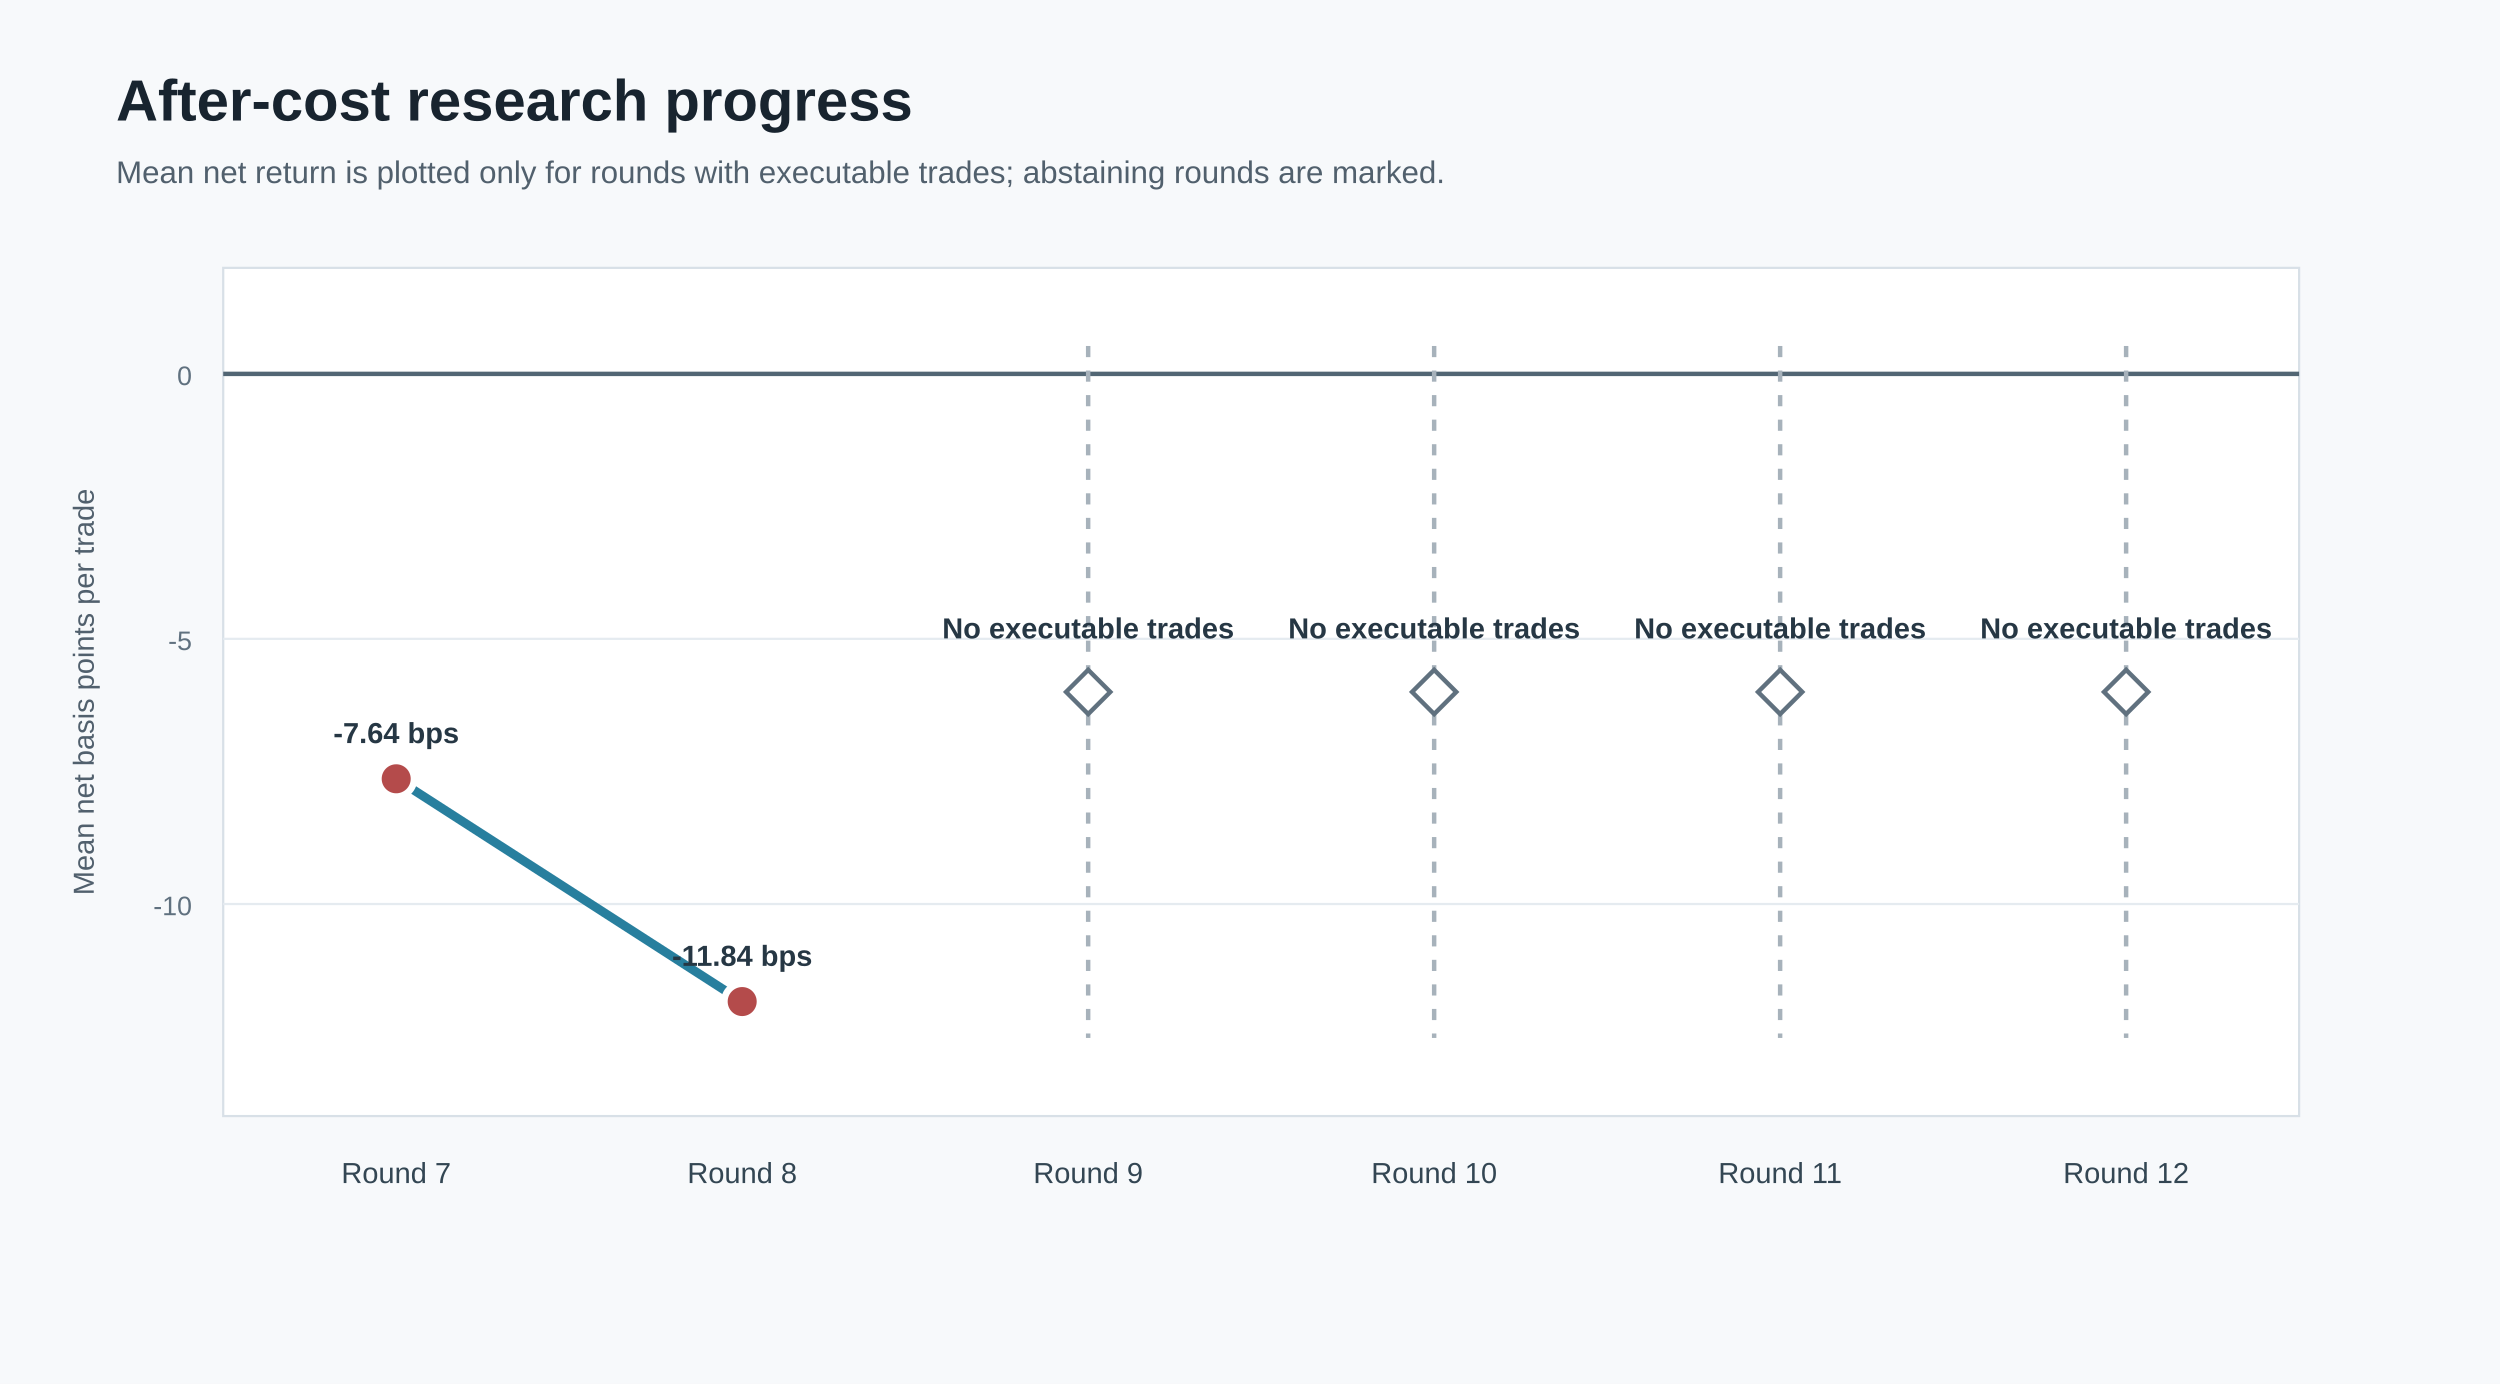
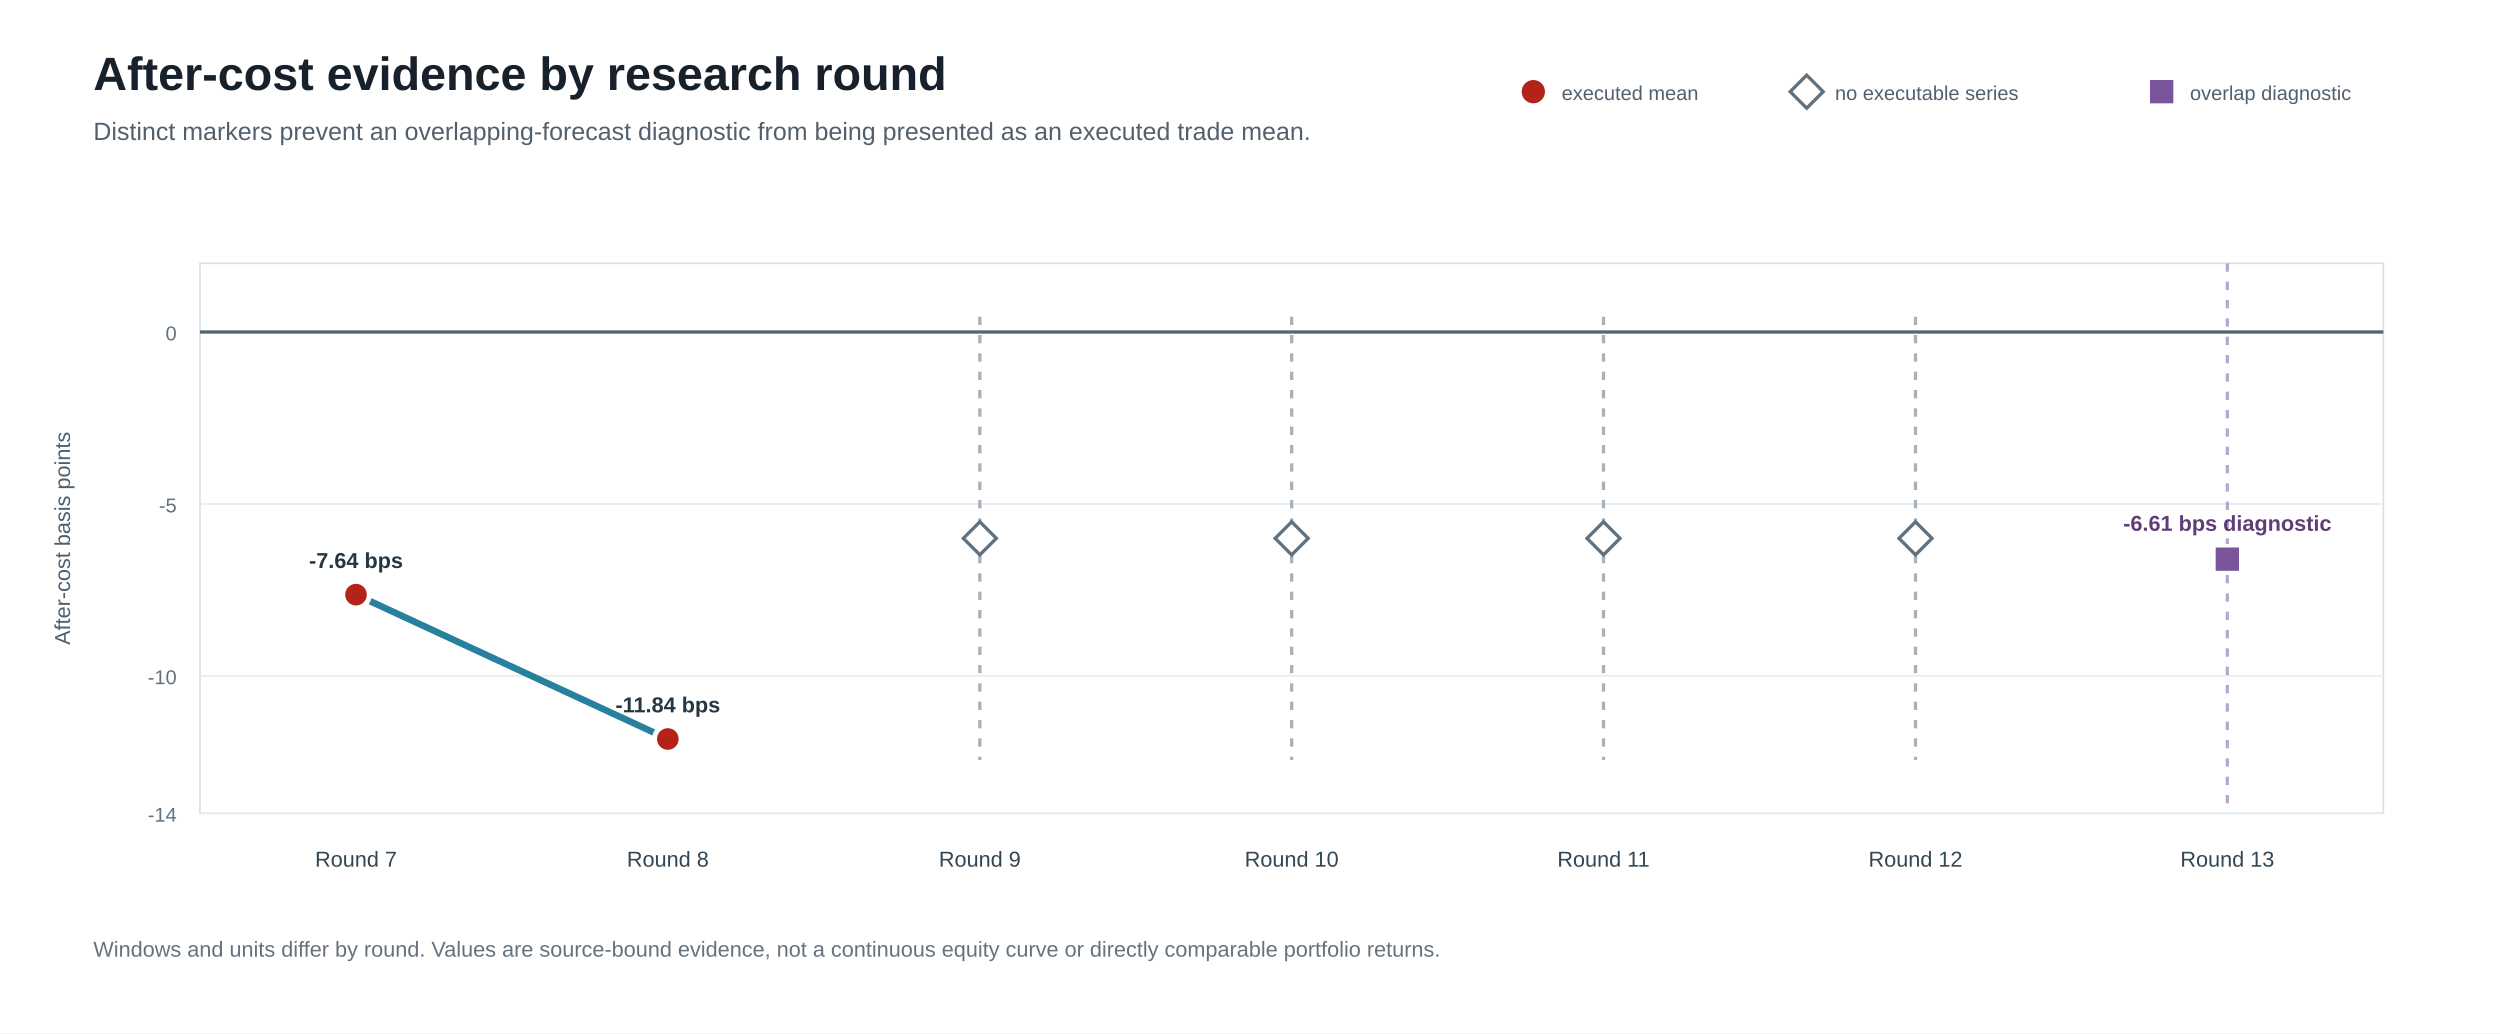
- <svg xmlns="http://www.w3.org/2000/svg" width="1120" height="620" viewBox="0 0 1120 620">
-   <rect width="100%" height="100%" fill="#f7f9fb" />
-   <text x="52" y="54" font-family="Segoe UI, Arial, sans-serif" font-size="26" font-weight="700" fill="#18242f">After-cost research progress</text>
-   <text x="52" y="82" font-family="Segoe UI, Arial, sans-serif" font-size="14" fill="#51606d">Mean net return is plotted only for rounds with executable trades; abstaining rounds are marked.</text>
-   <rect x="100" y="120" width="930" height="380" fill="#ffffff" stroke="#d8e0e7" />
-   <line x1="100" y1="405.0" x2="1030" y2="405.0" stroke="#e5ebf0" stroke-width="1" />
-   <text x="86" y="410.0" text-anchor="end" font-family="Segoe UI, Arial, sans-serif" font-size="12" fill="#60717f">-10</text>
-   <line x1="100" y1="286.2" x2="1030" y2="286.2" stroke="#e5ebf0" stroke-width="1" />
-   <text x="86" y="291.2" text-anchor="end" font-family="Segoe UI, Arial, sans-serif" font-size="12" fill="#60717f">-5</text>
-   <line x1="100" y1="167.5" x2="1030" y2="167.5" stroke="#526674" stroke-width="2" />
-   <text x="86" y="172.5" text-anchor="end" font-family="Segoe UI, Arial, sans-serif" font-size="12" fill="#60717f">0</text>
-   <line x1="487.5" y1="155" x2="487.5" y2="465" stroke="#a7b2bb" stroke-width="2" stroke-dasharray="5 6" />
-   <rect x="480.5" y="303.0" width="14" height="14" fill="#ffffff" stroke="#60717f" stroke-width="2" transform="rotate(45 487.5 310.0)" />
-   <text x="487.5" y="286.0" text-anchor="middle" font-family="Segoe UI, Arial, sans-serif" font-size="13" font-weight="700" fill="#263744">No executable trades</text>
-   <line x1="642.5" y1="155" x2="642.5" y2="465" stroke="#a7b2bb" stroke-width="2" stroke-dasharray="5 6" />
-   <rect x="635.5" y="303.0" width="14" height="14" fill="#ffffff" stroke="#60717f" stroke-width="2" transform="rotate(45 642.5 310.0)" />
-   <text x="642.5" y="286.0" text-anchor="middle" font-family="Segoe UI, Arial, sans-serif" font-size="13" font-weight="700" fill="#263744">No executable trades</text>
-   <line x1="797.5" y1="155" x2="797.5" y2="465" stroke="#a7b2bb" stroke-width="2" stroke-dasharray="5 6" />
-   <rect x="790.5" y="303.0" width="14" height="14" fill="#ffffff" stroke="#60717f" stroke-width="2" transform="rotate(45 797.5 310.0)" />
-   <text x="797.5" y="286.0" text-anchor="middle" font-family="Segoe UI, Arial, sans-serif" font-size="13" font-weight="700" fill="#263744">No executable trades</text>
-   <line x1="952.5" y1="155" x2="952.5" y2="465" stroke="#a7b2bb" stroke-width="2" stroke-dasharray="5 6" />
-   <rect x="945.5" y="303.0" width="14" height="14" fill="#ffffff" stroke="#60717f" stroke-width="2" transform="rotate(45 952.5 310.0)" />
-   <text x="952.5" y="286.0" text-anchor="middle" font-family="Segoe UI, Arial, sans-serif" font-size="13" font-weight="700" fill="#263744">No executable trades</text>
-   <polyline points="177.5,348.9 332.5,448.7" fill="none" stroke="#287f9e" stroke-width="4" />
-   <circle cx="177.5" cy="348.9" r="8" fill="#b44b4b" stroke="#ffffff" stroke-width="3" />
-   <text x="177.5" y="332.9" text-anchor="middle" font-family="Segoe UI, Arial, sans-serif" font-size="13" font-weight="700" fill="#263744">-7.64 bps</text>
-   <circle cx="332.5" cy="448.7" r="8" fill="#b44b4b" stroke="#ffffff" stroke-width="3" />
-   <text x="332.5" y="432.7" text-anchor="middle" font-family="Segoe UI, Arial, sans-serif" font-size="13" font-weight="700" fill="#263744">-11.84 bps</text>
-   <text x="177.5" y="530" text-anchor="middle" font-family="Segoe UI, Arial, sans-serif" font-size="13" fill="#334653">Round 7</text>
-   <text x="332.5" y="530" text-anchor="middle" font-family="Segoe UI, Arial, sans-serif" font-size="13" fill="#334653">Round 8</text>
-   <text x="487.5" y="530" text-anchor="middle" font-family="Segoe UI, Arial, sans-serif" font-size="13" fill="#334653">Round 9</text>
-   <text x="642.5" y="530" text-anchor="middle" font-family="Segoe UI, Arial, sans-serif" font-size="13" fill="#334653">Round 10</text>
-   <text x="797.5" y="530" text-anchor="middle" font-family="Segoe UI, Arial, sans-serif" font-size="13" fill="#334653">Round 11</text>
-   <text x="952.5" y="530" text-anchor="middle" font-family="Segoe UI, Arial, sans-serif" font-size="13" fill="#334653">Round 12</text>
-   <text x="42" y="310" transform="rotate(-90 42 310)" text-anchor="middle" font-family="Segoe UI, Arial, sans-serif" font-size="13" fill="#51606d">Mean net basis points per trade</text>
+ <svg xmlns="http://www.w3.org/2000/svg" width="1500" height="620" viewBox="0 0 1500 620" role="img" aria-labelledby="title desc">
+   <rect width="100%" height="100%" fill="#ffffff" />
+   <text x="56" y="54" font-family="Segoe UI, Arial, sans-serif" font-size="28" font-weight="700" fill="#17212b">After-cost evidence by research round</text>
+   <text x="56" y="84" font-family="Segoe UI, Arial, sans-serif" font-size="15" fill="#52606d">Distinct markers prevent an overlapping-forecast diagnostic from being presented as an executed trade mean.</text>
+   <circle cx="920" cy="55" r="7" fill="#b42318" />
+   <text x="937" y="60" font-family="Segoe UI, Arial, sans-serif" font-size="12" fill="#52606d">executed mean</text>
+   <rect x="1077" y="48" width="14" height="14" fill="#ffffff" stroke="#60717f" stroke-width="2" transform="rotate(45 1084 55)" />
+   <text x="1101" y="60" font-family="Segoe UI, Arial, sans-serif" font-size="12" fill="#52606d">no executable series</text>
+   <rect x="1290" y="48" width="14" height="14" fill="#7b559c" />
+   <text x="1314" y="60" font-family="Segoe UI, Arial, sans-serif" font-size="12" fill="#52606d">overlap diagnostic</text>
+   <rect x="120" y="158" width="1310" height="330" fill="#ffffff" stroke="#d8e0e7" />
+   <line x1="120" y1="488.0" x2="1430" y2="488.0" stroke="#e5ebf0" stroke-width="1" />
+   <text x="106" y="493.0" text-anchor="end" font-family="Segoe UI, Arial, sans-serif" font-size="12" fill="#60717f">-14</text>
+   <line x1="120" y1="405.5" x2="1430" y2="405.5" stroke="#e5ebf0" stroke-width="1" />
+   <text x="106" y="410.5" text-anchor="end" font-family="Segoe UI, Arial, sans-serif" font-size="12" fill="#60717f">-10</text>
+   <line x1="120" y1="302.4" x2="1430" y2="302.4" stroke="#e5ebf0" stroke-width="1" />
+   <text x="106" y="307.4" text-anchor="end" font-family="Segoe UI, Arial, sans-serif" font-size="12" fill="#60717f">-5</text>
+   <line x1="120" y1="199.2" x2="1430" y2="199.2" stroke="#526674" stroke-width="2" />
+   <text x="106" y="204.2" text-anchor="end" font-family="Segoe UI, Arial, sans-serif" font-size="12" fill="#60717f">0</text>
+   <circle cx="213.6" cy="356.8" r="8" fill="#b42318" stroke="#ffffff" stroke-width="3" />
+   <text x="213.6" y="340.8" text-anchor="middle" font-family="Segoe UI, Arial, sans-serif" font-size="13" font-weight="700" fill="#263744">-7.64 bps</text>
+   <text x="213.6" y="520" text-anchor="middle" font-family="Segoe UI, Arial, sans-serif" font-size="13" fill="#334653">Round 7</text>
+   <circle cx="400.7" cy="443.4" r="8" fill="#b42318" stroke="#ffffff" stroke-width="3" />
+   <text x="400.7" y="427.4" text-anchor="middle" font-family="Segoe UI, Arial, sans-serif" font-size="13" font-weight="700" fill="#263744">-11.84 bps</text>
+   <text x="400.7" y="520" text-anchor="middle" font-family="Segoe UI, Arial, sans-serif" font-size="13" fill="#334653">Round 8</text>
+   <line x1="587.9" y1="190" x2="587.9" y2="456" stroke="#a7b2bb" stroke-width="2" stroke-dasharray="5 6" />
+   <rect x="580.9" y="316.0" width="14" height="14" fill="#ffffff" stroke="#60717f" stroke-width="2" transform="rotate(45 587.9 323.0)" />
+   <text x="587.9" y="520" text-anchor="middle" font-family="Segoe UI, Arial, sans-serif" font-size="13" fill="#334653">Round 9</text>
+   <line x1="775.0" y1="190" x2="775.0" y2="456" stroke="#a7b2bb" stroke-width="2" stroke-dasharray="5 6" />
+   <rect x="768.0" y="316.0" width="14" height="14" fill="#ffffff" stroke="#60717f" stroke-width="2" transform="rotate(45 775.0 323.0)" />
+   <text x="775.0" y="520" text-anchor="middle" font-family="Segoe UI, Arial, sans-serif" font-size="13" fill="#334653">Round 10</text>
+   <line x1="962.1" y1="190" x2="962.1" y2="456" stroke="#a7b2bb" stroke-width="2" stroke-dasharray="5 6" />
+   <rect x="955.1" y="316.0" width="14" height="14" fill="#ffffff" stroke="#60717f" stroke-width="2" transform="rotate(45 962.1 323.0)" />
+   <text x="962.1" y="520" text-anchor="middle" font-family="Segoe UI, Arial, sans-serif" font-size="13" fill="#334653">Round 11</text>
+   <line x1="1149.3" y1="190" x2="1149.3" y2="456" stroke="#a7b2bb" stroke-width="2" stroke-dasharray="5 6" />
+   <rect x="1142.3" y="316.0" width="14" height="14" fill="#ffffff" stroke="#60717f" stroke-width="2" transform="rotate(45 1149.3 323.0)" />
+   <text x="1149.3" y="520" text-anchor="middle" font-family="Segoe UI, Arial, sans-serif" font-size="13" fill="#334653">Round 12</text>
+   <line x1="1336.4" y1="158" x2="1336.4" y2="488" stroke="#bca8cc" stroke-width="2" stroke-dasharray="5 6" />
+   <rect x="1328.4" y="327.5" width="16" height="16" fill="#7b559c" stroke="#ffffff" stroke-width="2" />
+   <text x="1336.4" y="318.5" text-anchor="middle" font-family="Segoe UI, Arial, sans-serif" font-size="13" font-weight="700" fill="#5f3e78">-6.61 bps diagnostic</text>
+   <text x="1336.4" y="520" text-anchor="middle" font-family="Segoe UI, Arial, sans-serif" font-size="13" fill="#334653">Round 13</text>
+   <polyline points="213.6,356.8 400.7,443.4" fill="none" stroke="#287f9e" stroke-width="4" />
+   <circle cx="213.6" cy="356.8" r="8" fill="#b42318" stroke="#ffffff" stroke-width="3" />
+   <circle cx="400.7" cy="443.4" r="8" fill="#b42318" stroke="#ffffff" stroke-width="3" />
+   <text x="42" y="323" transform="rotate(-90 42 323)" text-anchor="middle" font-family="Segoe UI, Arial, sans-serif" font-size="13" fill="#51606d">After-cost basis points</text>
+   <text x="56" y="574" font-family="Segoe UI, Arial, sans-serif" font-size="13" fill="#65727d">Windows and units differ by round. Values are source-bound evidence, not a continuous equity curve or directly comparable portfolio returns.</text>
</svg>
